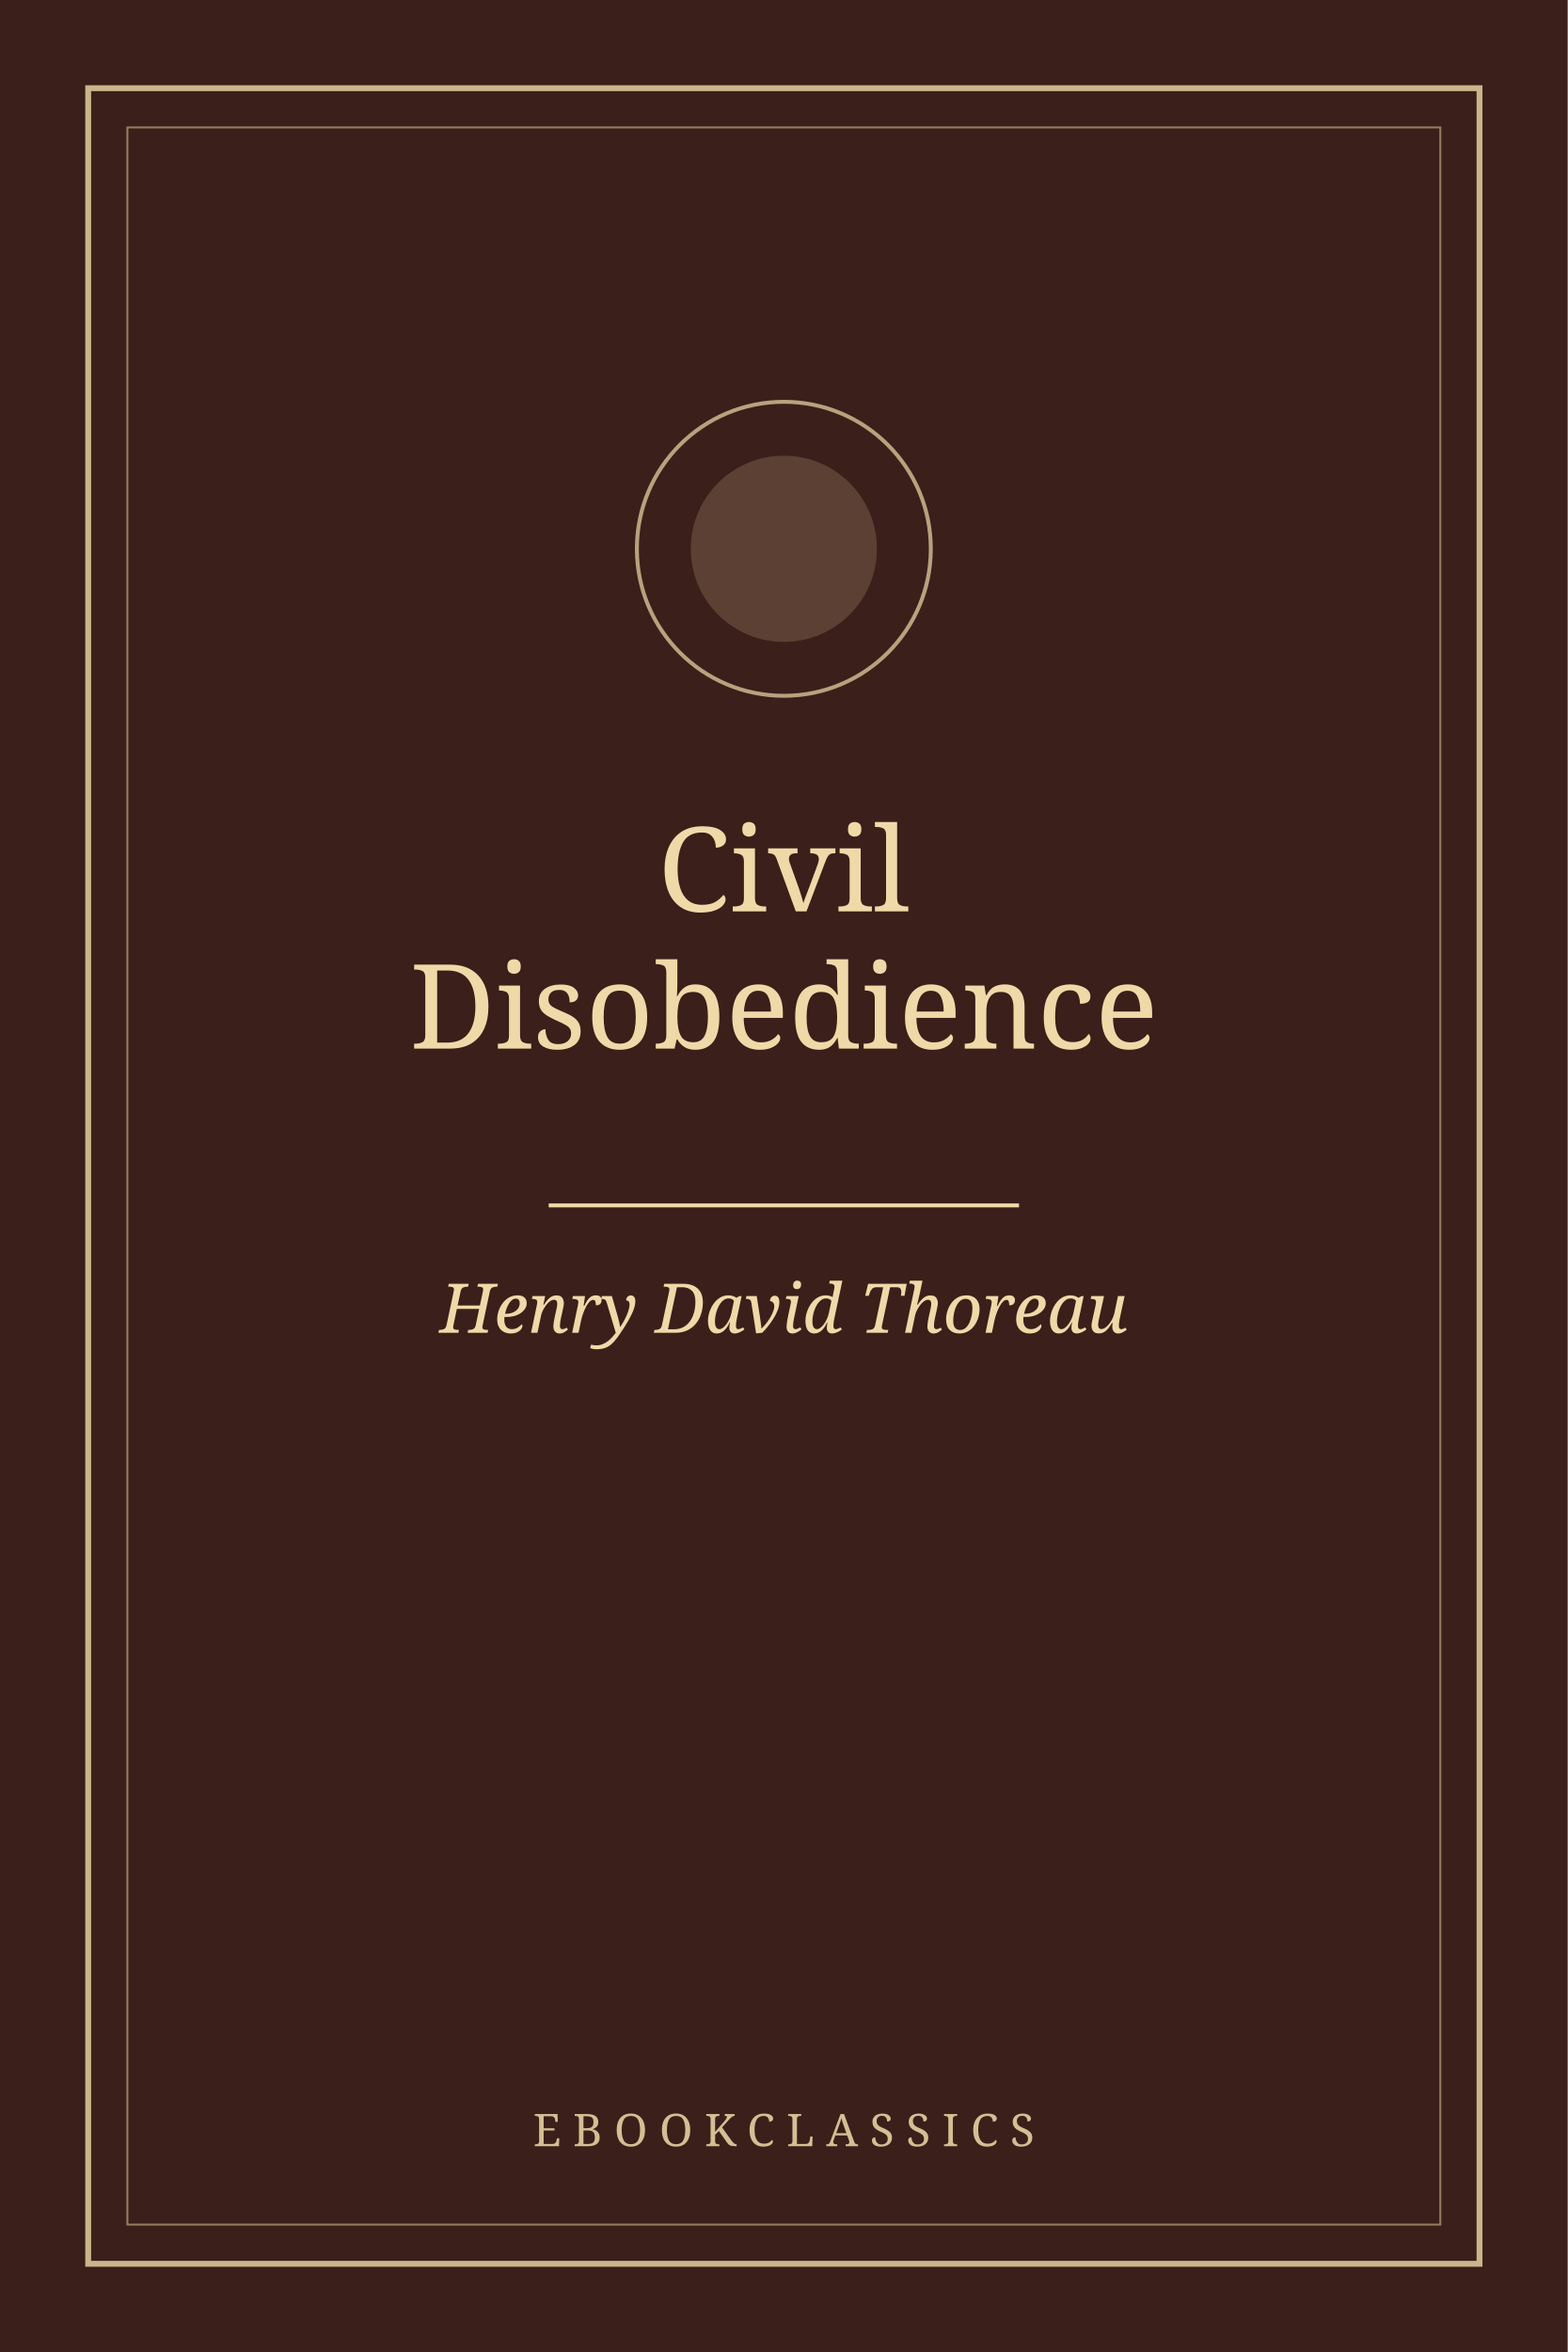
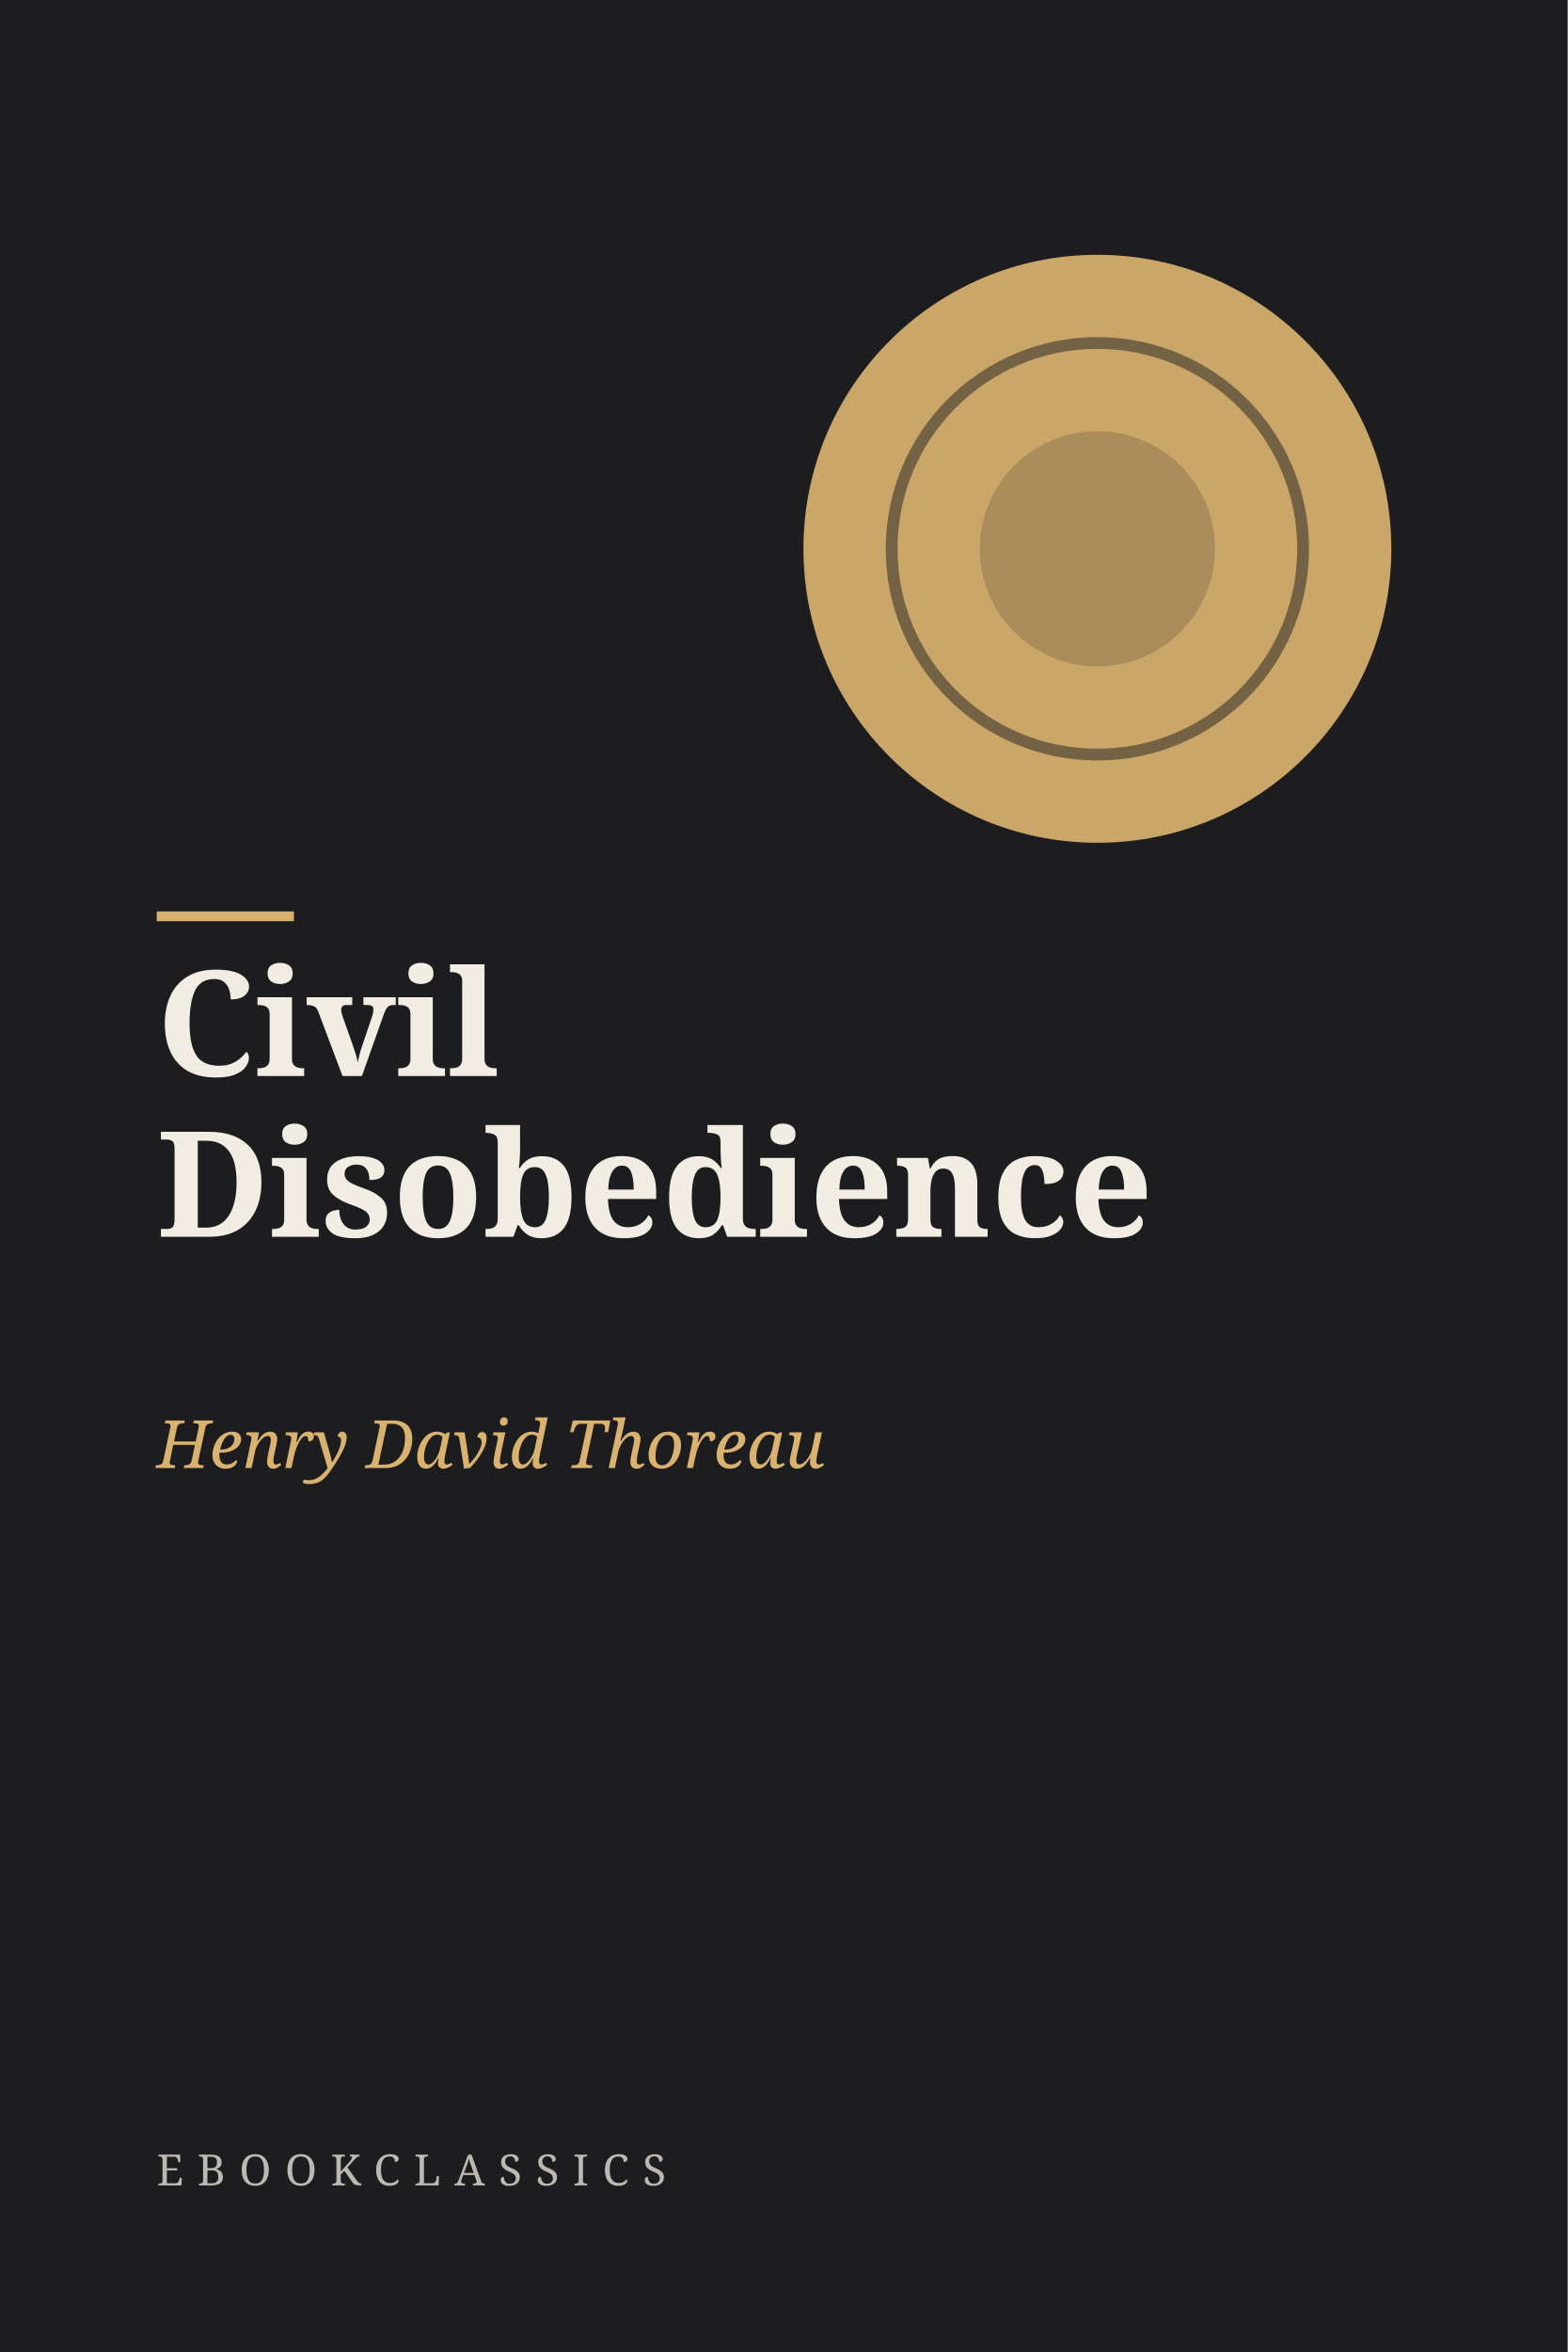
<svg xmlns="http://www.w3.org/2000/svg" width="1600" height="2400" viewBox="0 0 1600 2400">
-   <rect width="1600" height="2400" fill="#3a1f1a" />
-   <rect x="90" y="90" width="1420" height="2220" fill="none" stroke="#f0d9a8" stroke-width="6" opacity=".8" />
-   <rect x="130" y="130" width="1340" height="2140" fill="none" stroke="#f0d9a8" stroke-width="2" opacity=".5" />
-   <circle cx="800" cy="560" r="150" fill="none" stroke="#f0d9a8" stroke-width="4" opacity=".7" />
-   <circle cx="800" cy="560" r="95" fill="#f0d9a8" opacity=".18" />
-   <text x="800" y="930" text-anchor="middle" font-size="120" font-family="Georgia, serif" fill="#f0d9a8">Civil</text>
-   <text x="800" y="1070" text-anchor="middle" font-size="120" font-family="Georgia, serif" fill="#f0d9a8">Disobedience</text>
-   <line x1="560" y1="1230" x2="1040" y2="1230" stroke="#f0d9a8" stroke-width="4" />
-   <text x="800" y="1360" text-anchor="middle" font-size="70" font-style="italic" font-family="Georgia, serif" fill="#f0d9a8">Henry David Thoreau</text>
-   <text x="800" y="2190" text-anchor="middle" font-size="46" letter-spacing="12" font-family="Georgia, serif" fill="#f0d9a8" opacity=".85">EBOOKCLASSICS</text>
+   <rect width="1600" height="2400" fill="#1d1d1f" />
+   <circle cx="1120" cy="560" r="300" fill="#d9b26f" opacity=".92" />
+   <circle cx="1120" cy="560" r="210" fill="none" stroke="#1d1d1f" stroke-width="12" opacity=".5" />
+   <circle cx="1120" cy="560" r="120" fill="#1d1d1f" opacity=".18" />
+   <rect x="160" y="930" width="140" height="10" fill="#d9b26f" />
+   <text x="160" y="1098" font-size="150" font-weight="600" font-family="Libertinus Serif, Georgia, serif" fill="#f2ede3">Civil</text>
+   <text x="160" y="1262" font-size="150" font-weight="600" font-family="Libertinus Serif, Georgia, serif" fill="#f2ede3">Disobedience</text>
+   <text x="160" y="1498" font-size="68" font-style="italic" font-family="Libertinus Serif, Georgia, serif" fill="#d9b26f">Henry David Thoreau</text>
+   <text x="160" y="2230" font-size="44" letter-spacing="14" font-family="Libertinus Serif, Georgia, serif" fill="#f2ede3" opacity=".75">EBOOKCLASSICS</text>
</svg>
